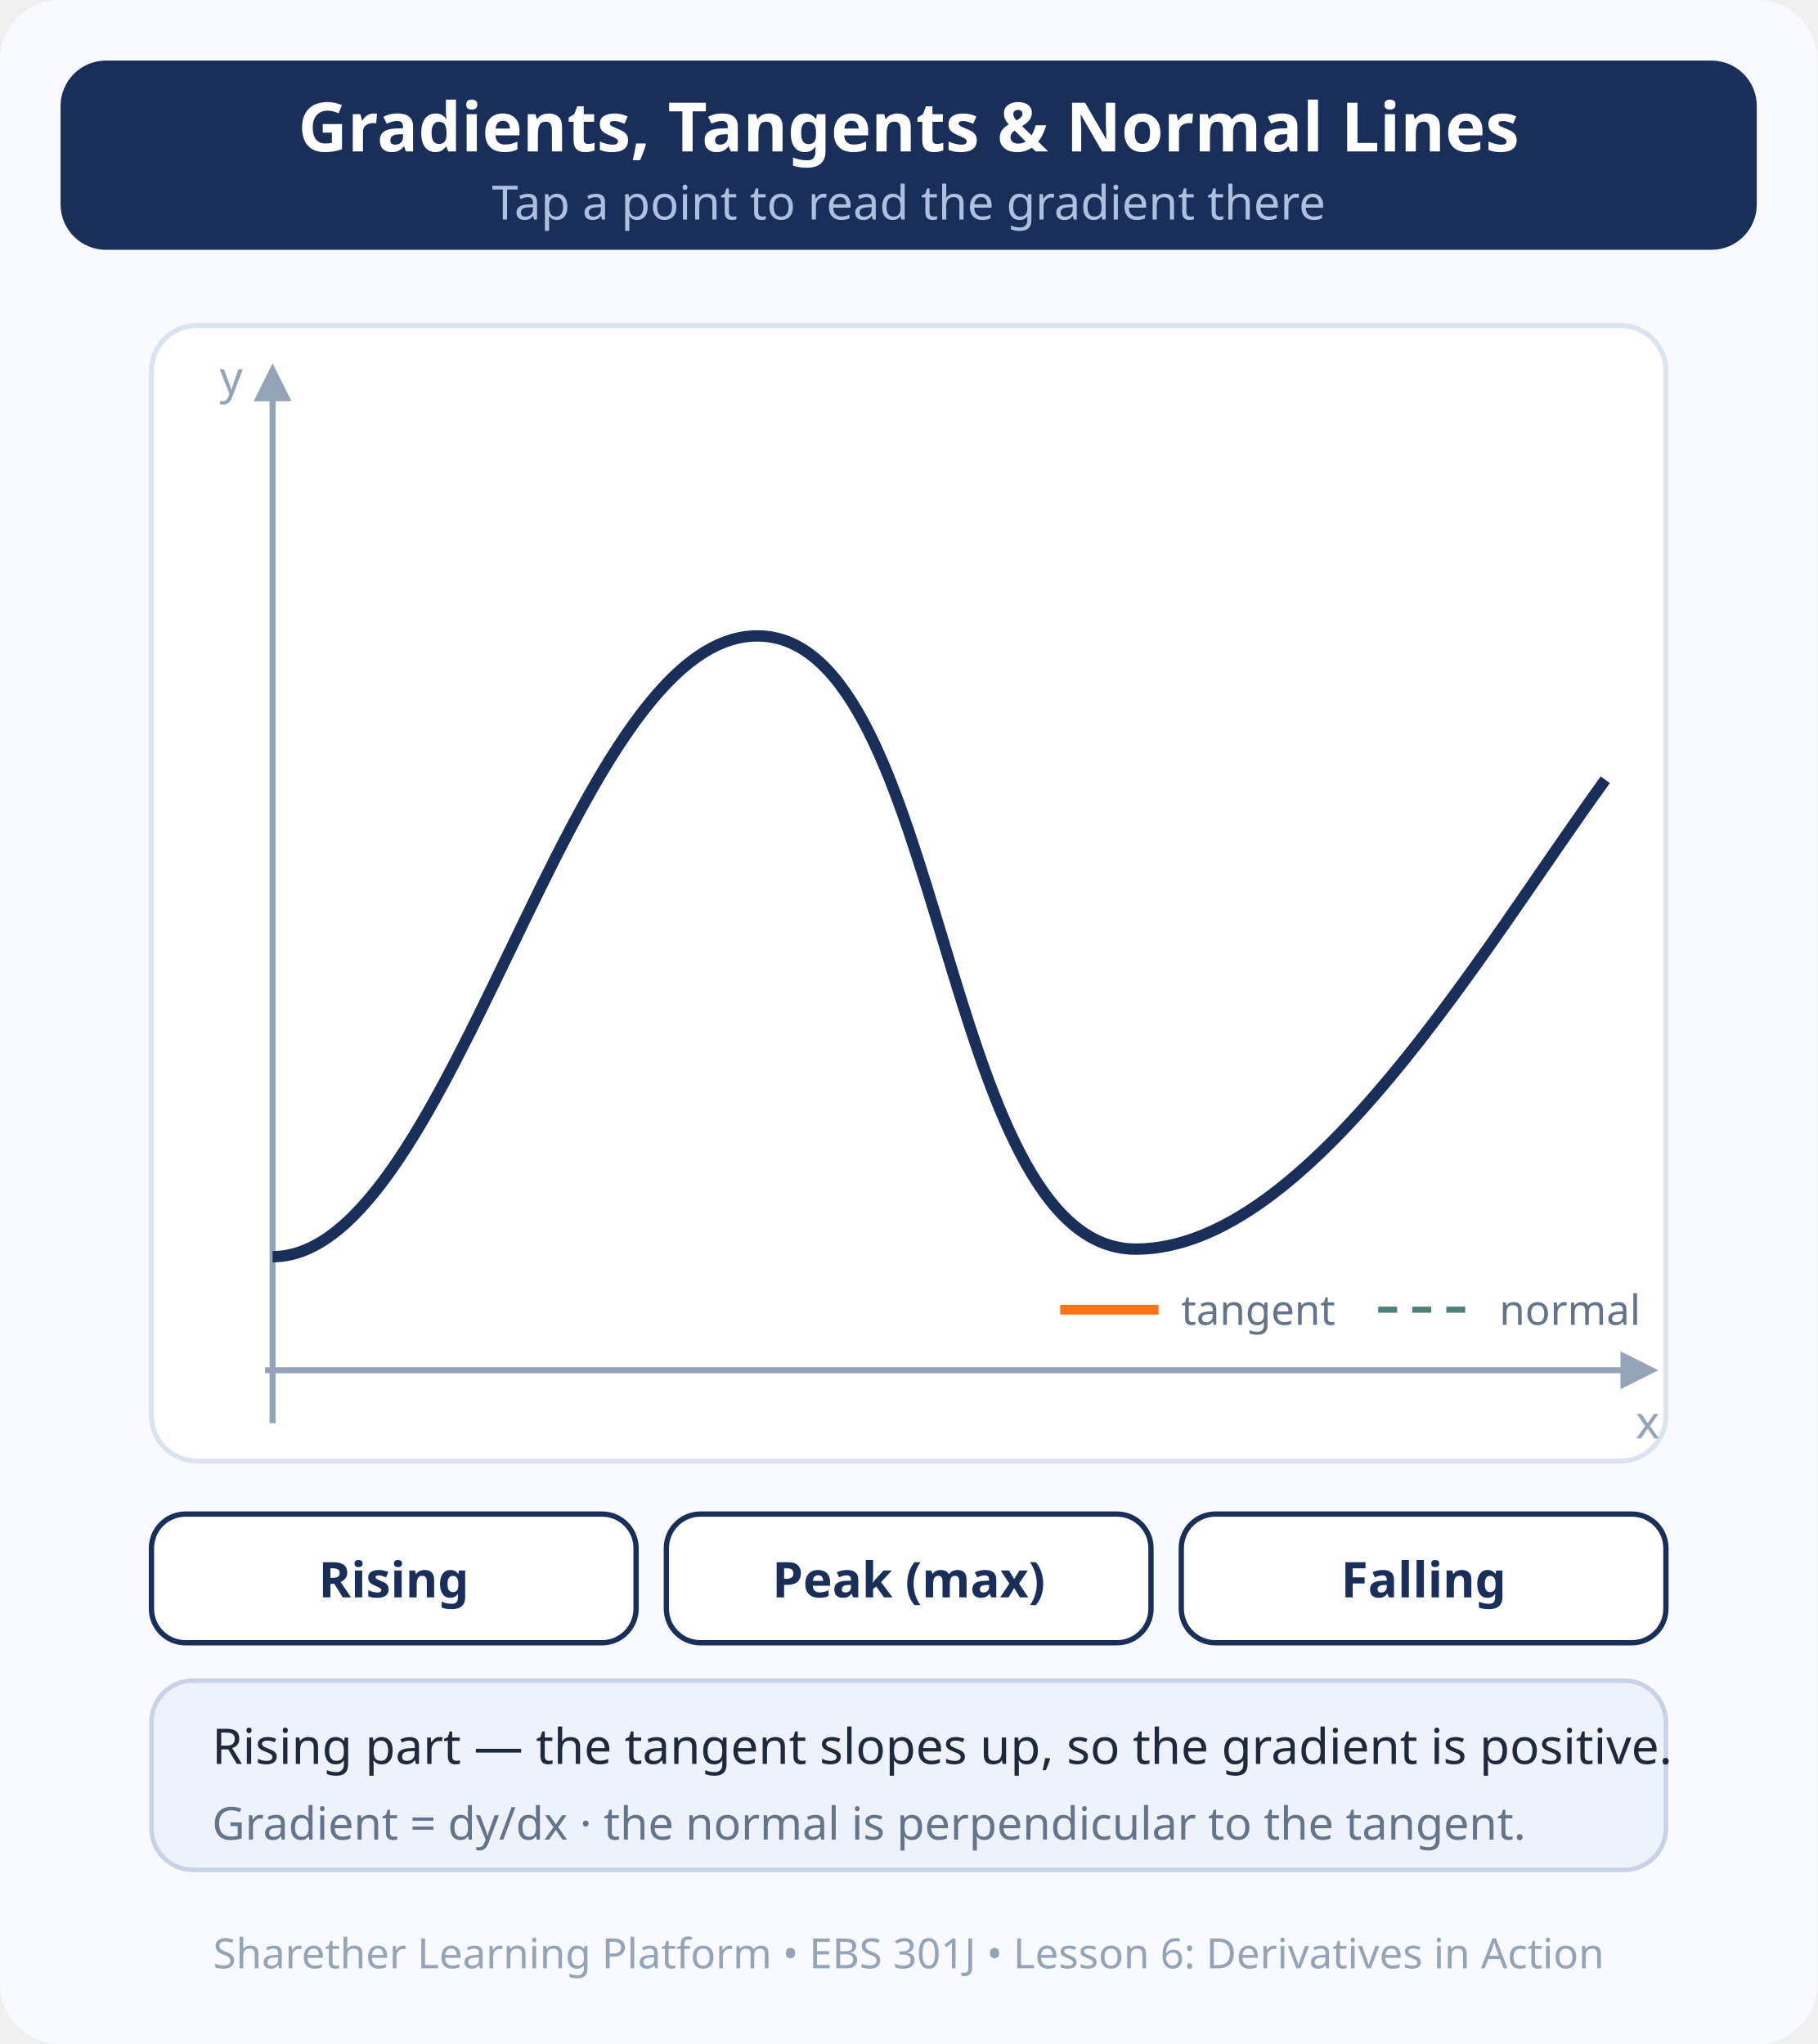
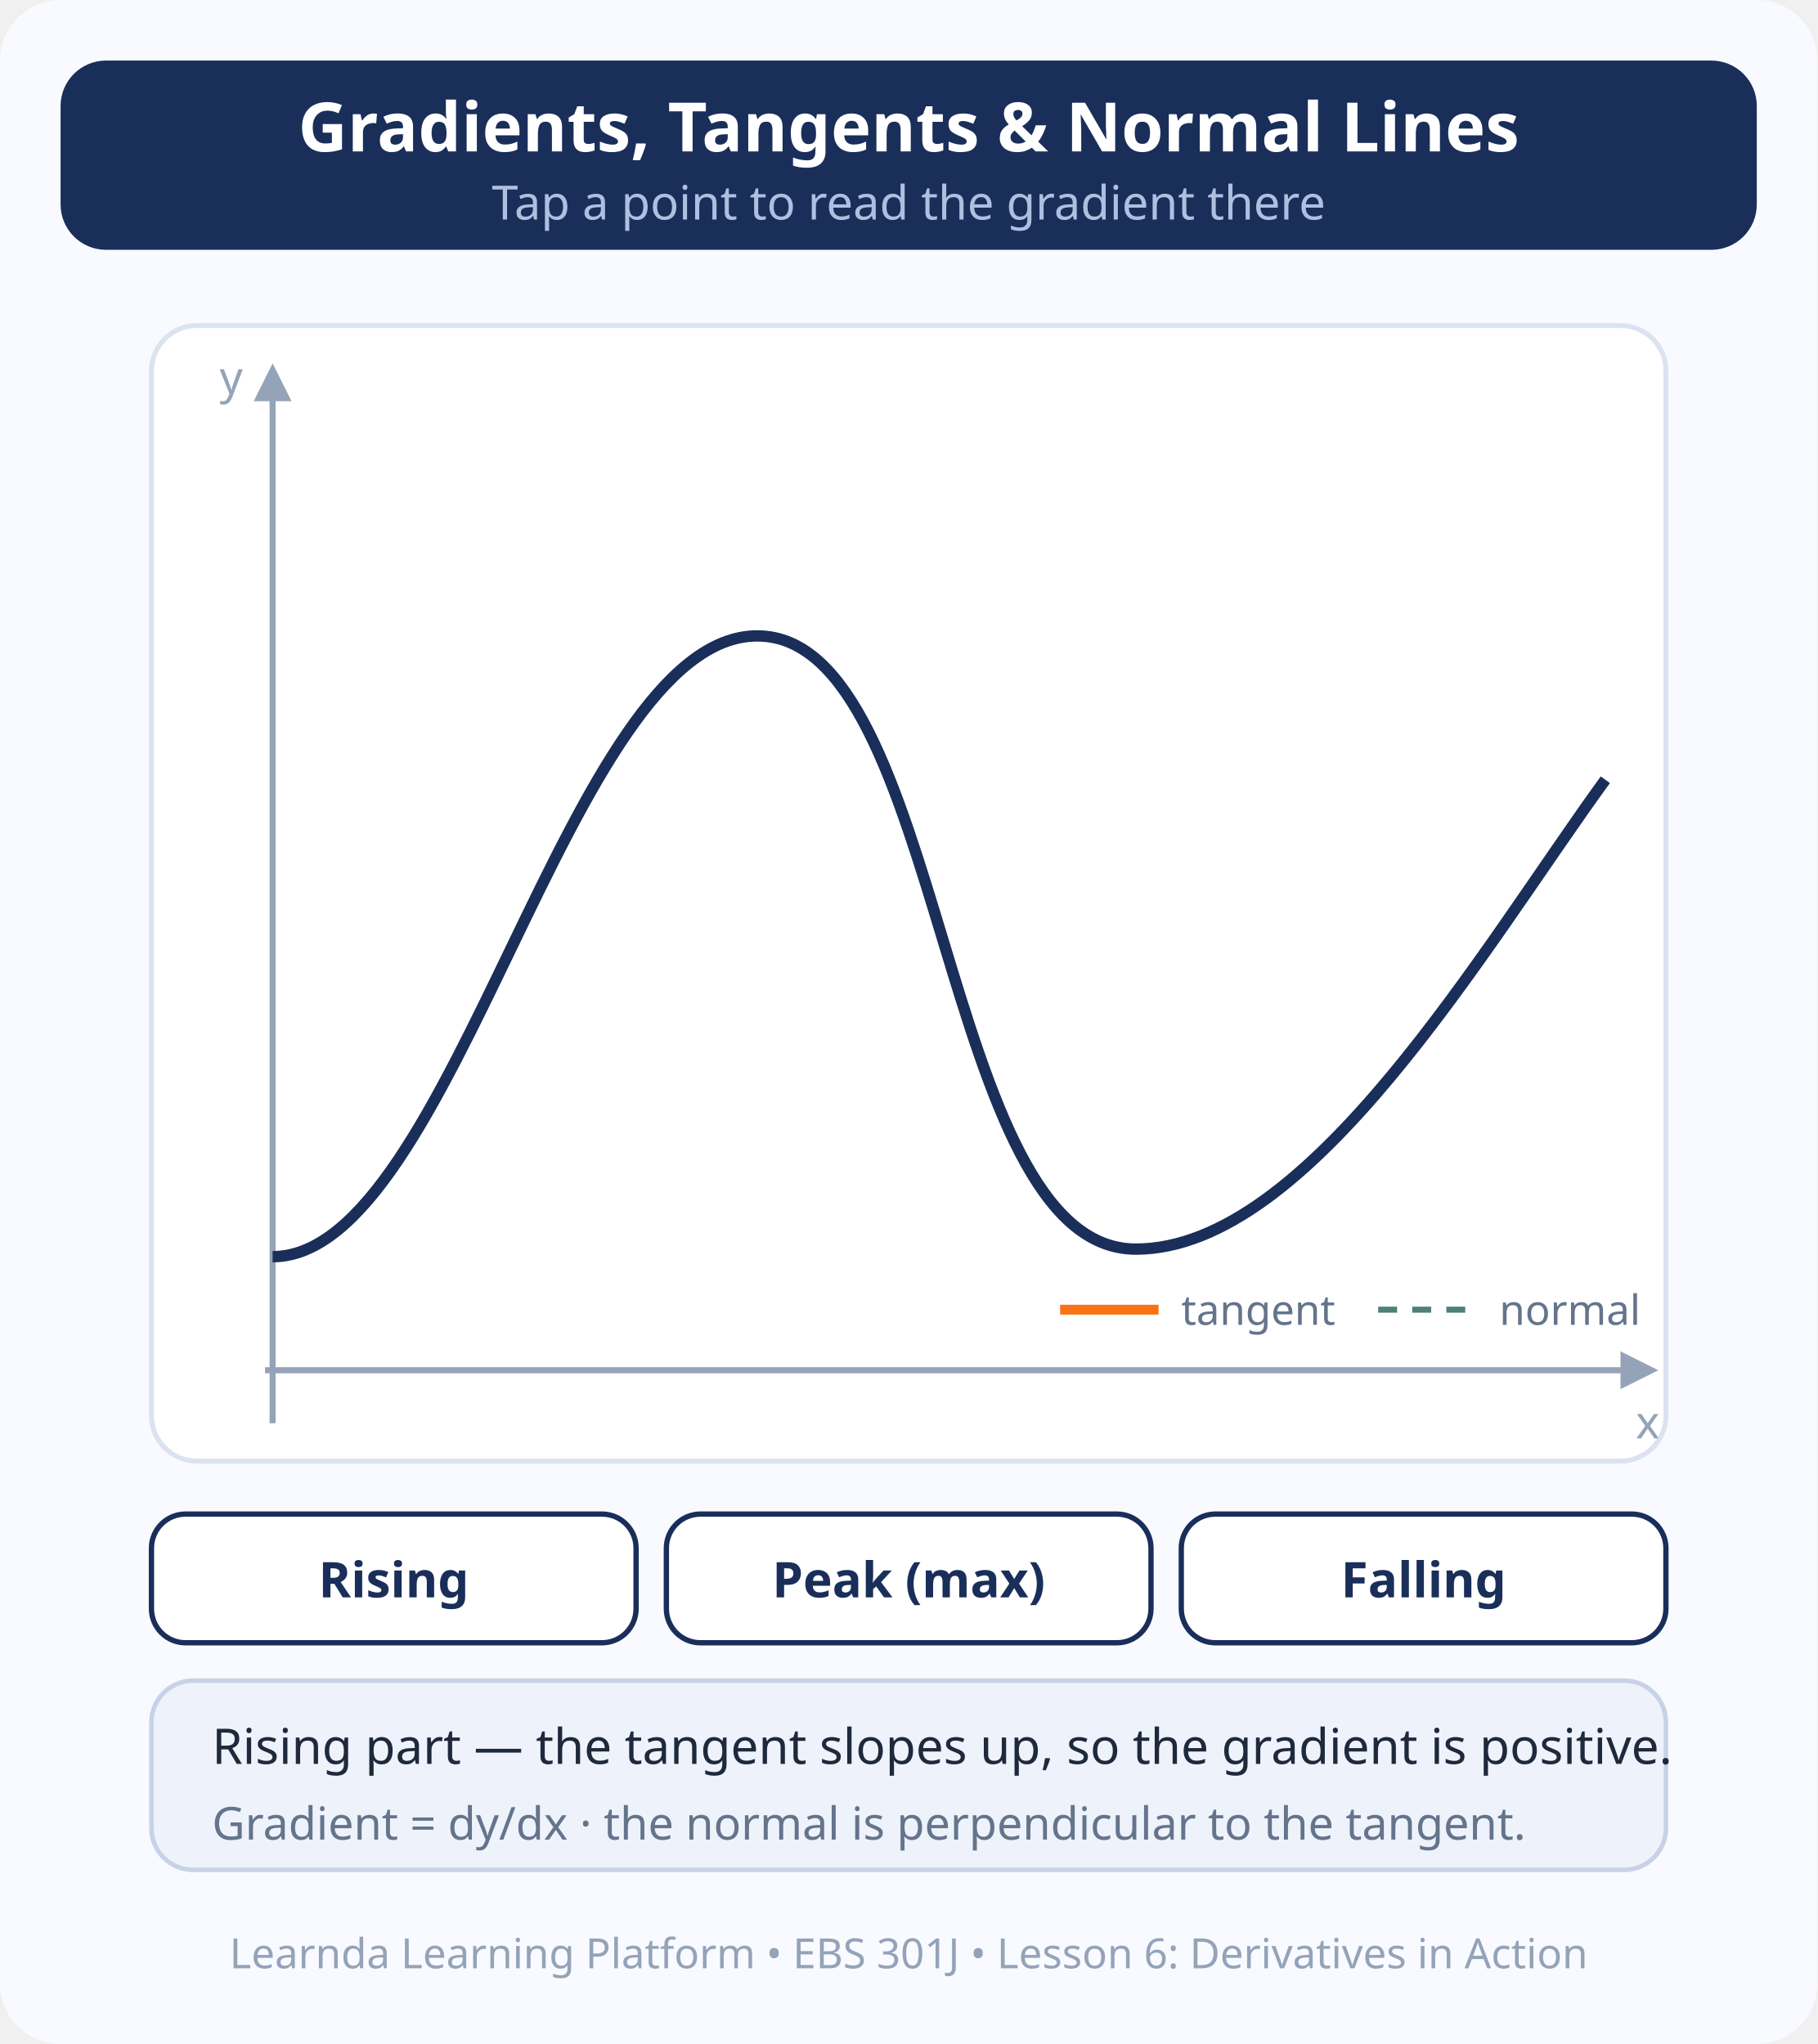
<svg xmlns="http://www.w3.org/2000/svg" viewBox="0 0 480 540" preserveAspectRatio="xMidYMid meet" role="img" aria-label="A curve with a tangent line that can be placed on a rising part (positive gradient), a peak (zero gradient), or a falling part (negative gradient). The normal line is perpendicular to the tangent.">
  <style>
    .ct-title { font-family:'Segoe UI',system-ui,sans-serif; font-weight:700; }
    .ct-body  { font-family:'Segoe UI',system-ui,sans-serif; }
    .pt { display:none; }
    .pt.show { display:block; }
    .gbtn { cursor:pointer; }
    .gbtn .gbx { fill:#ffffff; stroke:#1a2e5a; stroke-width:1.4; }
    .gbtn .gtx { fill:#1a2e5a; }
    .gbtn.is-active .gbx { fill:#1a2e5a; }
    .gbtn.is-active .gtx { fill:#ffffff; }
  </style>
  <rect x="0" y="0" width="480" height="540" rx="16" fill="#f8faff" />
  <rect x="16" y="16" width="448" height="50" rx="12" fill="#1a2e5a" />
  <text class="ct-title" x="240" y="40" text-anchor="middle" fill="#ffffff" font-size="18">Gradients, Tangents &amp; Normal Lines</text>
  <text class="ct-body" x="240" y="58" text-anchor="middle" fill="#aebfe0" font-size="12.5">Tap a point to read the gradient there</text>
  <rect x="40" y="86" width="400" height="300" rx="12" fill="#ffffff" stroke="#dbe3f1" stroke-width="1.3" />
  <line x1="70" y1="362" x2="430" y2="362" stroke="#94a3b8" stroke-width="1.6" />
  <path d="M438 362 L428 357 L428 367 Z" fill="#94a3b8" />
  <line x1="72" y1="376" x2="72" y2="104" stroke="#94a3b8" stroke-width="1.6" />
  <path d="M72 96 L67 106 L77 106 Z" fill="#94a3b8" />
  <text class="ct-body" x="432" y="380" fill="#94a3b8" font-size="12">x</text>
  <text class="ct-body" x="58" y="104" fill="#94a3b8" font-size="12">y</text>
  <path d="M72 332 C120 332 150 168 200 168 C250 168 248 330 300 330 C346 330 392 250 424 206" fill="none" stroke="#1a2e5a" stroke-width="3" />
  <g id="pt-rising" class="pt">
    <line x1="96" y1="286" x2="180" y2="206" stroke="#f97316" stroke-width="2.6" />
    <line x1="106" y1="226" x2="158" y2="276" stroke="#4f7f7b" stroke-width="1.6" stroke-dasharray="5 4" />
    <circle cx="132" cy="246" r="5.5" fill="#dc2626" />
    <text class="ct-title" x="150" y="238" fill="#c2410c" font-size="13">gradient &gt; 0</text>
  </g>
  <g id="pt-peak" class="pt">
    <line x1="150" y1="168" x2="252" y2="168" stroke="#f97316" stroke-width="2.6" />
    <line x1="200" y1="140" x2="200" y2="210" stroke="#4f7f7b" stroke-width="1.6" stroke-dasharray="5 4" />
    <circle cx="200" cy="168" r="5.5" fill="#dc2626" />
    <text class="ct-title" x="212" y="158" fill="#c2410c" font-size="13">gradient = 0</text>
  </g>
  <g id="pt-falling" class="pt">
    <line x1="226" y1="212" x2="310" y2="288" stroke="#f97316" stroke-width="2.6" />
    <line x1="242" y1="288" x2="294" y2="236" stroke="#4f7f7b" stroke-width="1.6" stroke-dasharray="5 4" />
    <circle cx="268" cy="250" r="5.5" fill="#dc2626" />
    <text class="ct-title" x="284" y="244" fill="#c2410c" font-size="13">gradient &lt; 0</text>
  </g>
  <line x1="280" y1="346" x2="306" y2="346" stroke="#f97316" stroke-width="2.6" />
  <text class="ct-body" x="312" y="350" fill="#64748b" font-size="11">tangent</text>
  <line x1="364" y1="346" x2="390" y2="346" stroke="#4f7f7b" stroke-width="1.6" stroke-dasharray="5 4" />
  <text class="ct-body" x="396" y="350" fill="#64748b" font-size="11">normal</text>
  <g class="gbtn" data-pt="rising" tabindex="0">
    <rect class="gbx" x="40" y="400" width="128" height="34" rx="9" />
    <text class="gtx ct-title" x="104" y="422" text-anchor="middle" font-size="13">Rising</text>
  </g>
  <g class="gbtn" data-pt="peak" tabindex="0">
    <rect class="gbx" x="176" y="400" width="128" height="34" rx="9" />
    <text class="gtx ct-title" x="240" y="422" text-anchor="middle" font-size="13">Peak (max)</text>
  </g>
  <g class="gbtn" data-pt="falling" tabindex="0">
    <rect class="gbx" x="312" y="400" width="128" height="34" rx="9" />
    <text class="gtx ct-title" x="376" y="422" text-anchor="middle" font-size="13">Falling</text>
  </g>
  <rect x="40" y="444" width="400" height="50" rx="11" fill="#eef2fb" stroke="#c7d2e8" stroke-width="1.2" />
  <text id="ct-read" class="ct-body" x="56" y="466" fill="#1e293b" font-size="13">Rising part — the tangent slopes up, so the gradient is positive.</text>
  <text class="ct-body" x="56" y="486" fill="#64748b" font-size="12">Gradient = dy/dx · the normal is perpendicular to the tangent.</text>
-   <text class="ct-body" x="240" y="520" text-anchor="middle" fill="#94a3b8" font-size="11">Sharether Learning Platform • EBS 301J • Lesson 6: Derivatives in Action</text>
+   <text class="ct-body" x="240" y="520" text-anchor="middle" fill="#94a3b8" font-size="11">Learnda Learning Platform • EBS 301J • Lesson 6: Derivatives in Action</text>
</svg>
